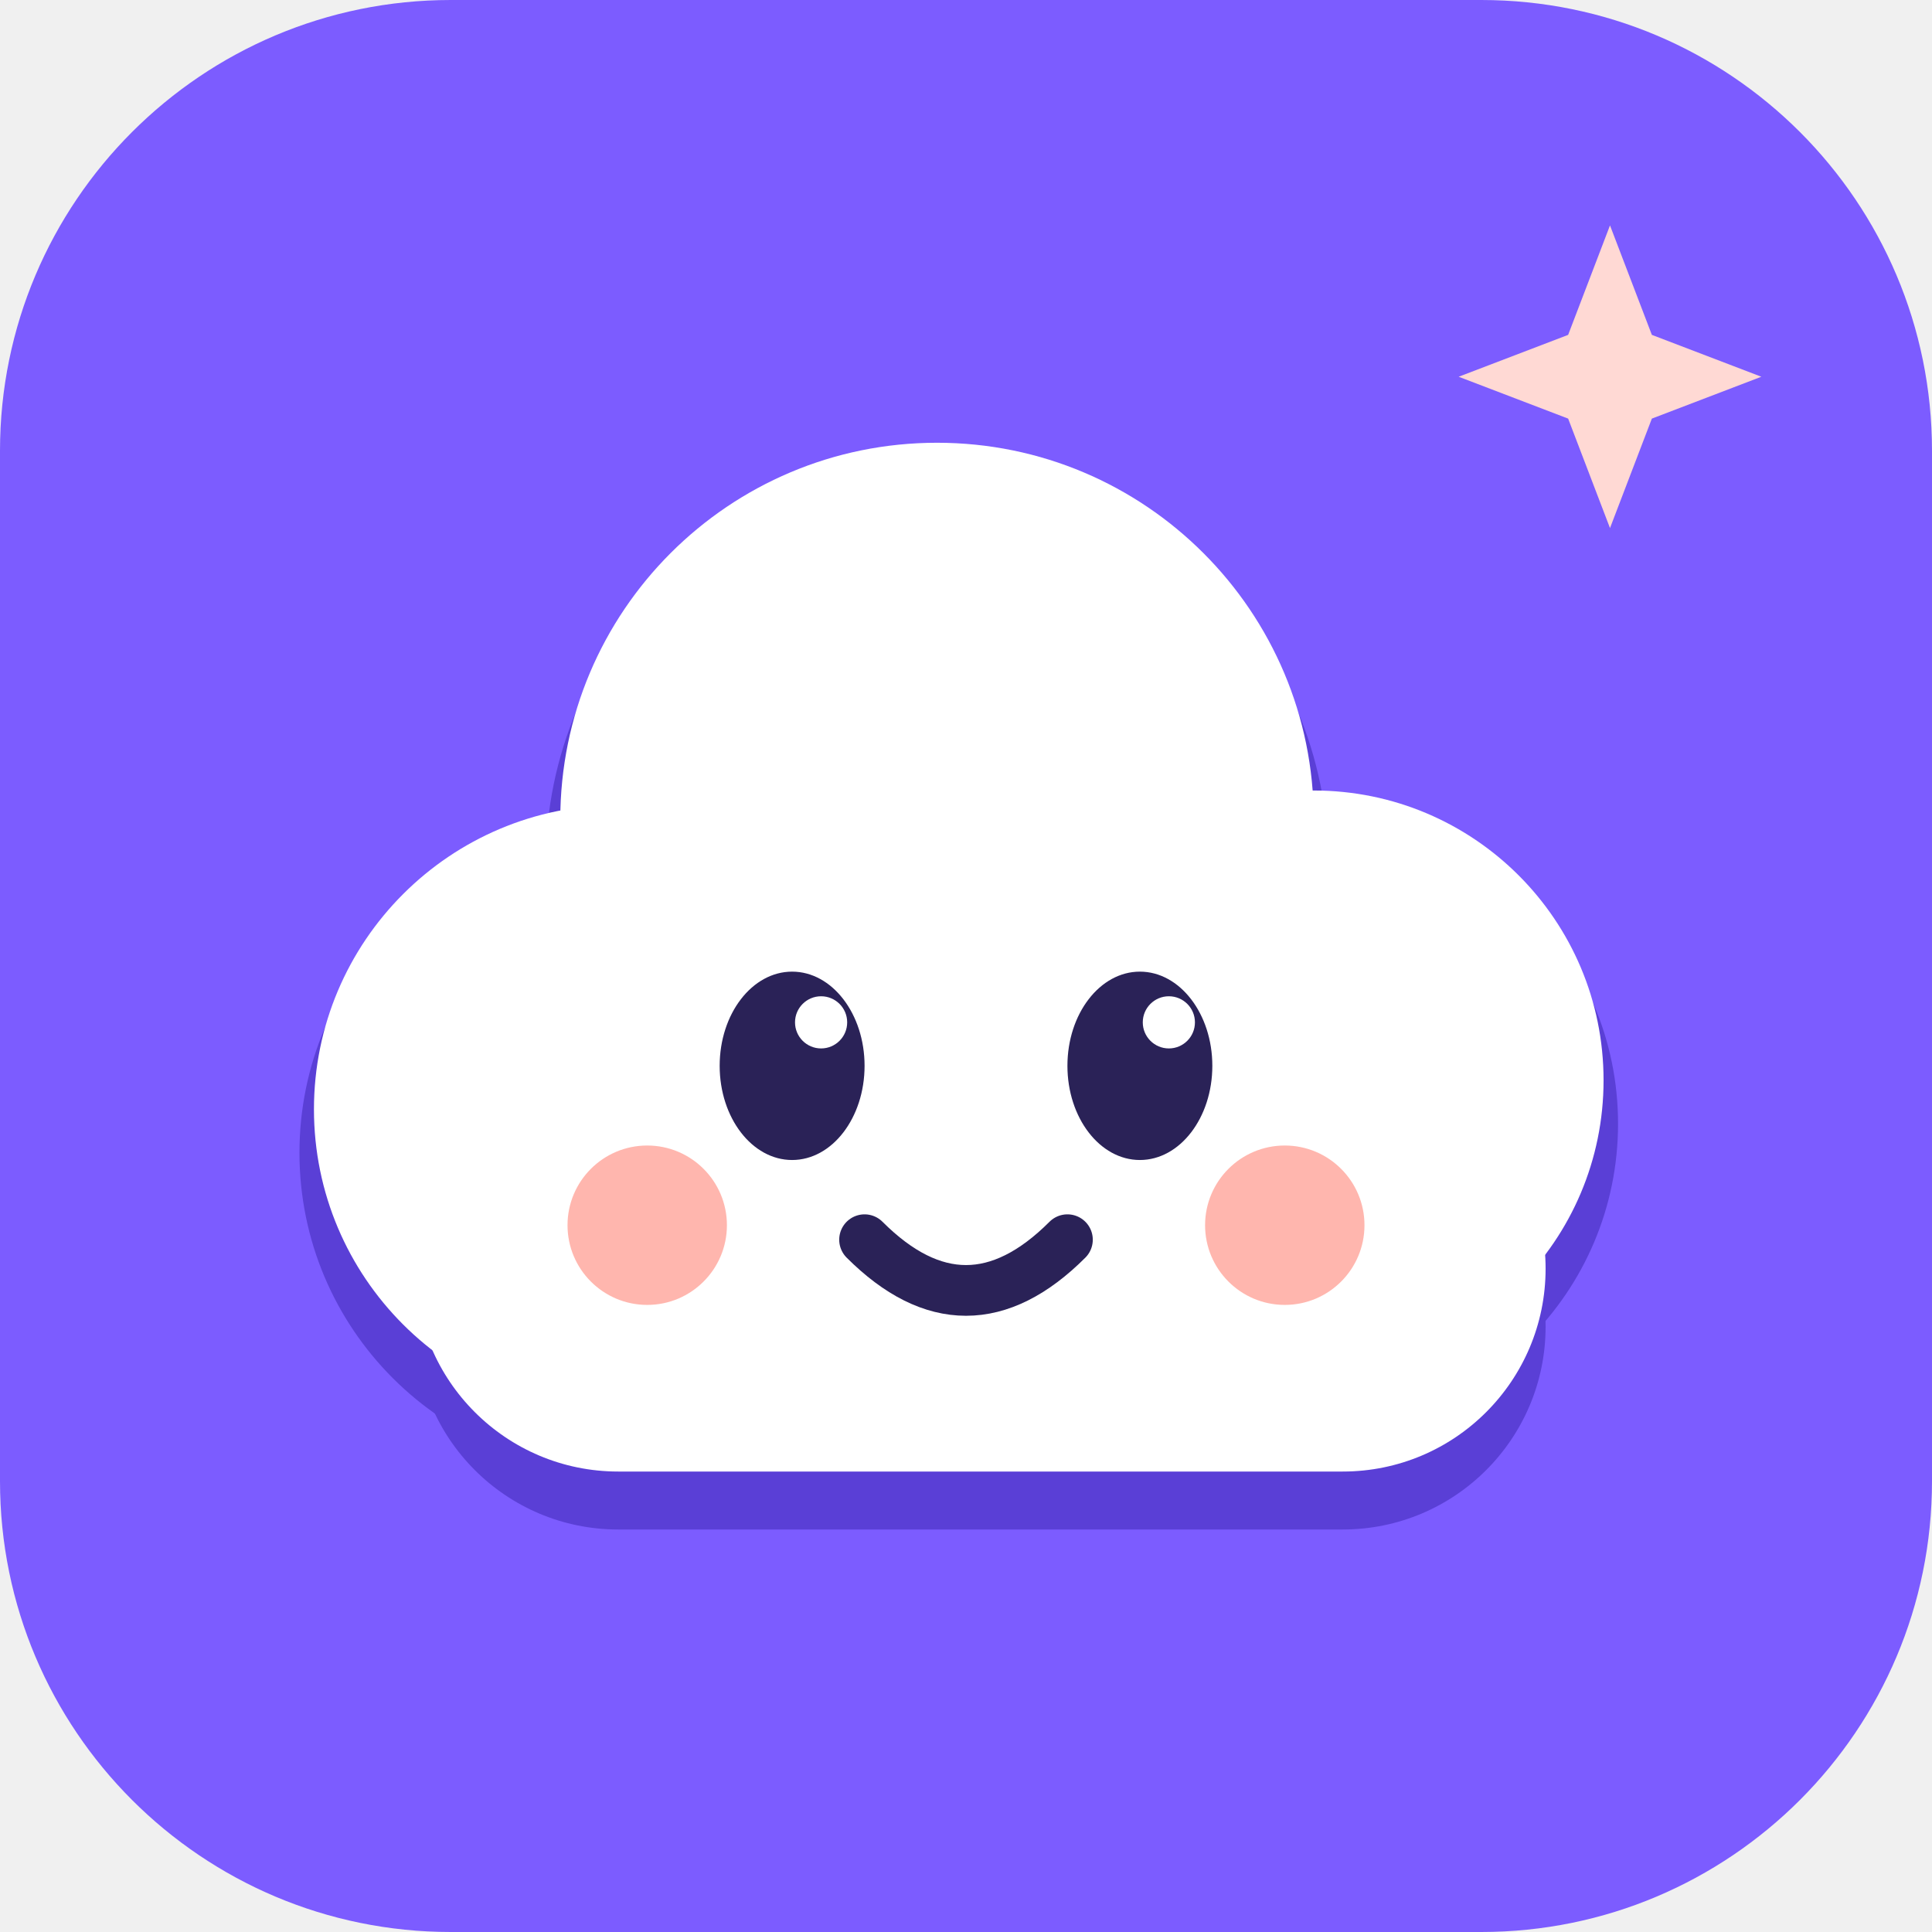
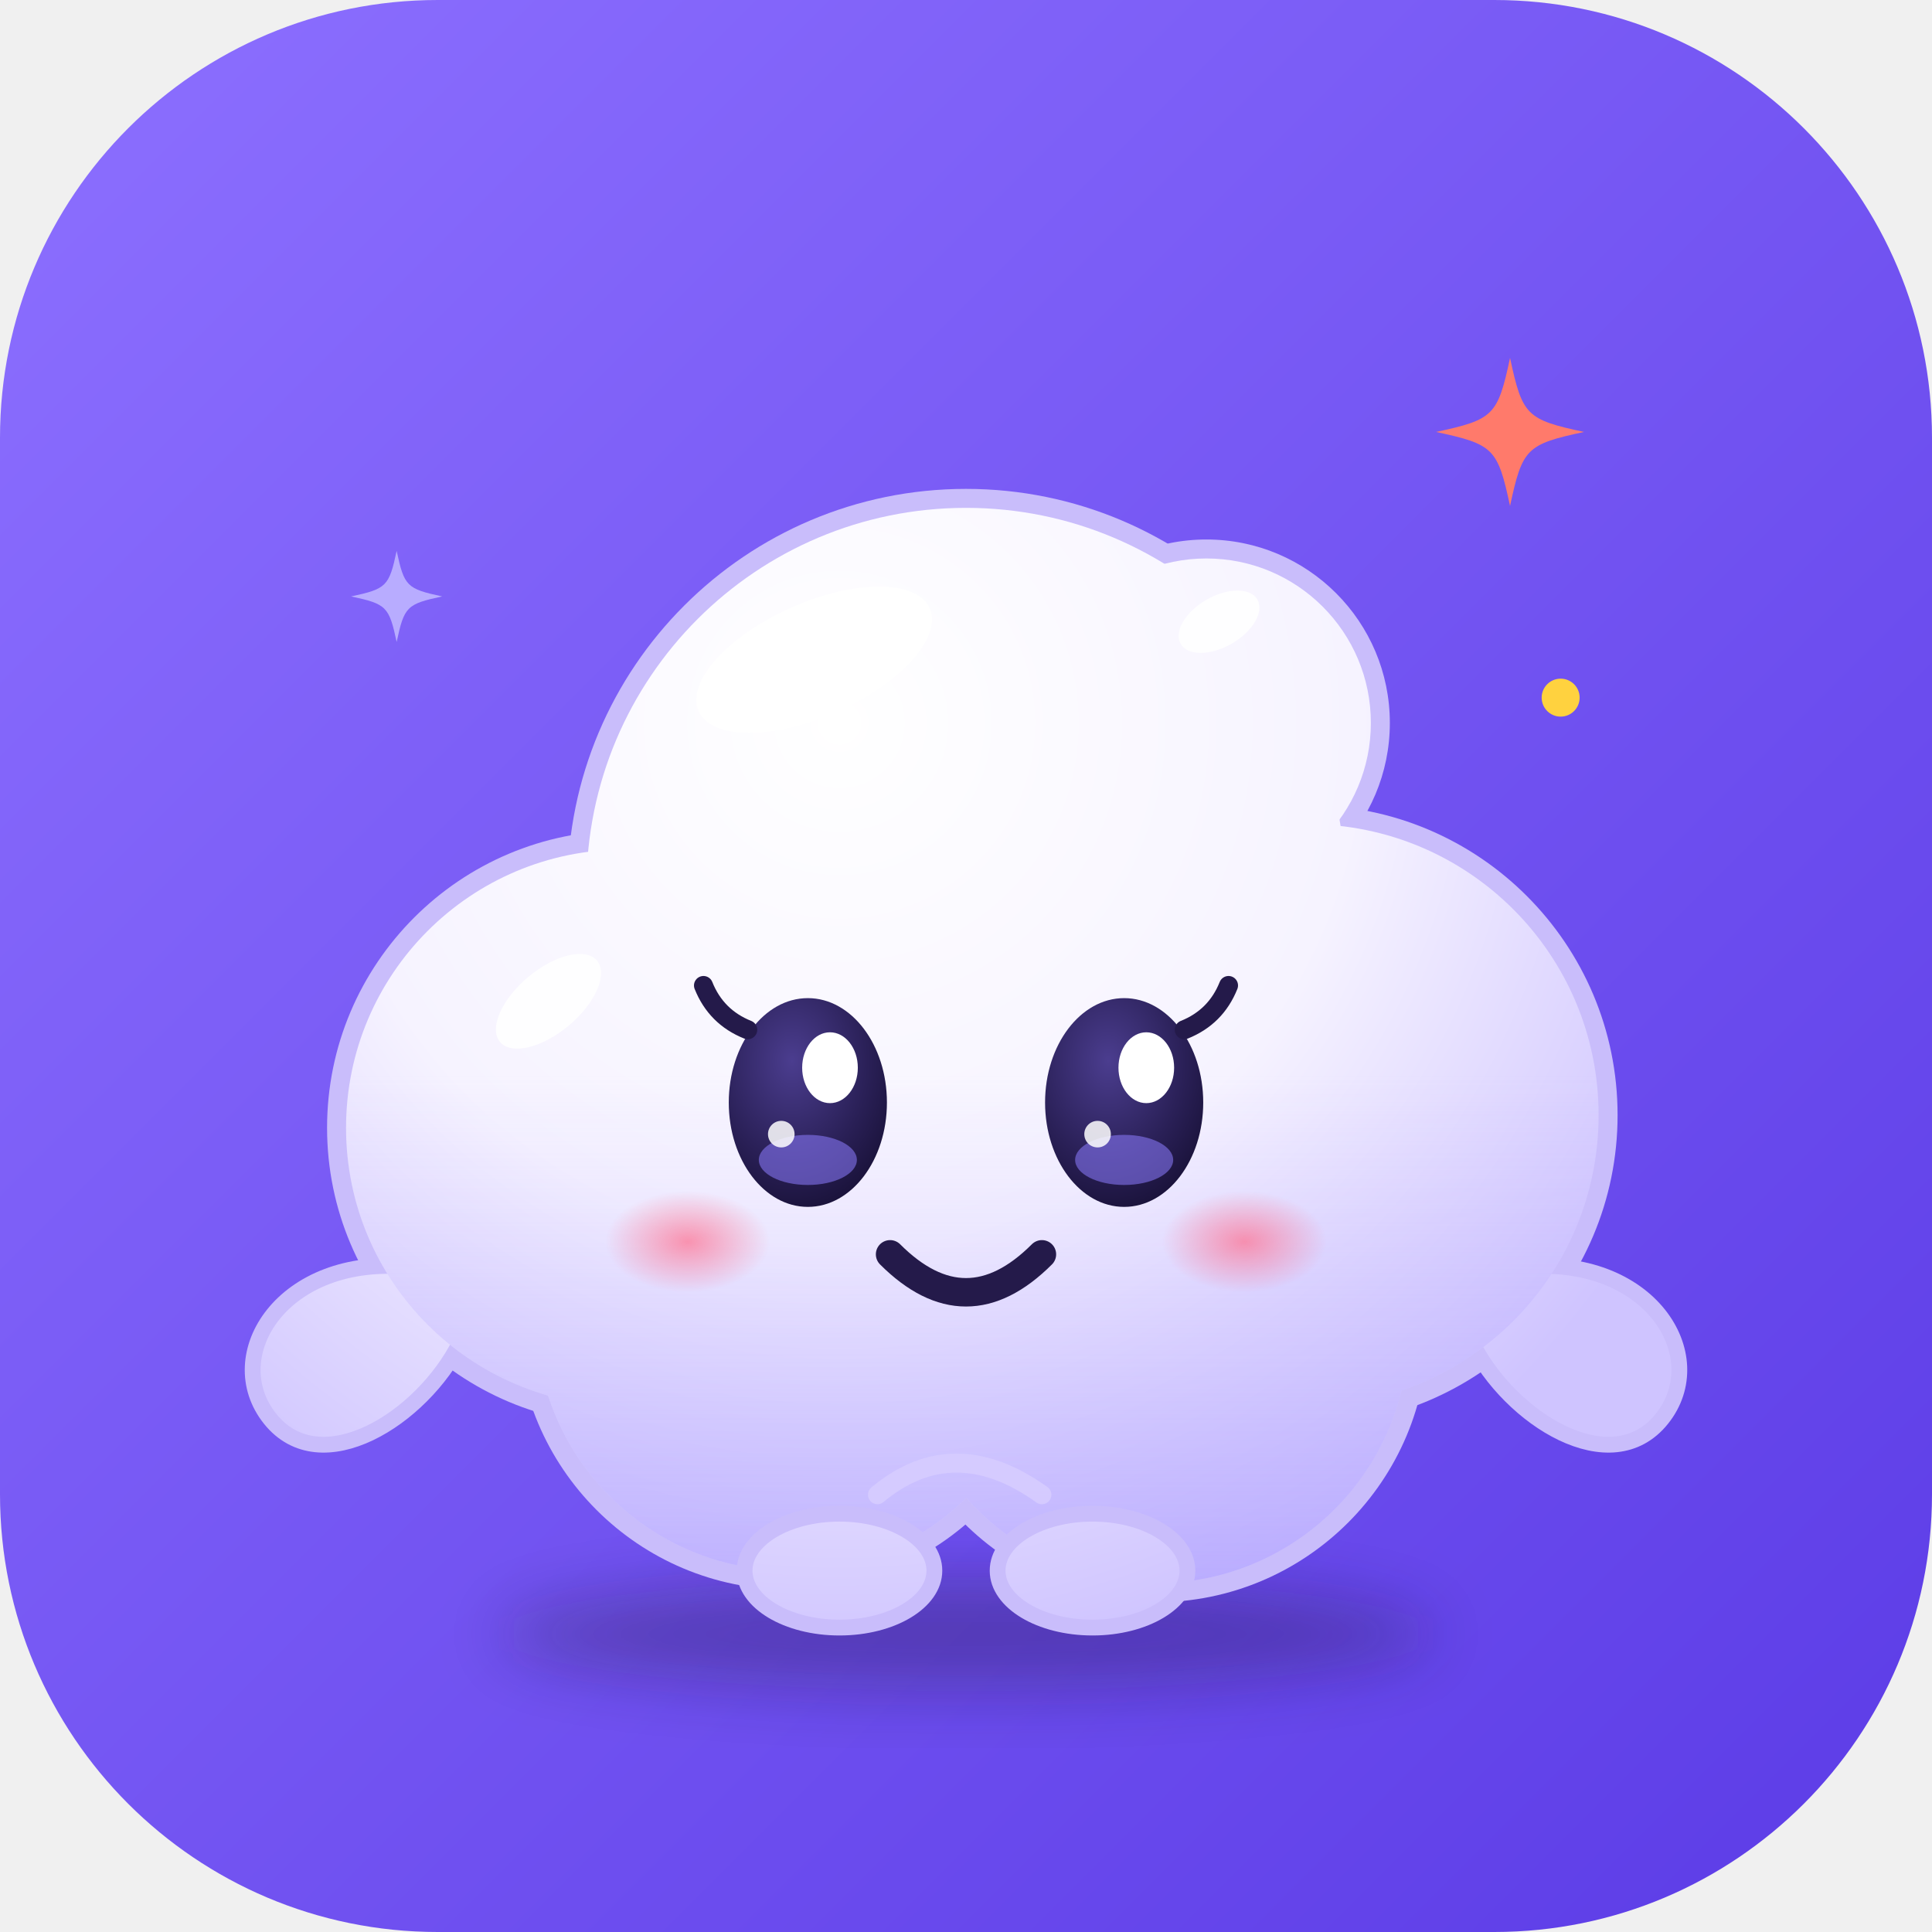
- <svg xmlns="http://www.w3.org/2000/svg" viewBox="0 0 120 120">
-   <rect width="120" height="120" rx="28" fill="#7c5cff" />
-   <g transform="translate(6 14) scale(.9)">
-     <g fill="#5a3fd6">
-       <circle cx="36" cy="64" r="22" />
-       <circle cx="58" cy="44" r="27" />
-       <circle cx="84" cy="62" r="21" />
-       <rect x="22" y="62" width="78" height="28" rx="14" />
+ <svg xmlns="http://www.w3.org/2000/svg" viewBox="0 0 512 512">
+   <defs>
+     <linearGradient id="iconbg" x1="0" y1="0" x2="1" y2="1">
+       <stop offset="0" stop-color="#8d70ff" />
+       <stop offset="1" stop-color="#5b3be6" />
+     </linearGradient>
+   </defs>
+   <rect width="512" height="512" rx="116" fill="url(#iconbg)" />
+   <svg x="28" y="34" width="456" height="456" viewBox="-16 -34 272 272">
+     <defs>
+       <radialGradient id="pf1body" gradientUnits="userSpaceOnUse" cx="100" cy="60" r="150">
+         <stop offset="0" stop-color="#ffffff" />
+         <stop offset=".55" stop-color="#f6f3ff" />
+         <stop offset="1" stop-color="#cfc4ff" />
+       </radialGradient>
+       <linearGradient id="pf1shadow" x1="0" y1="0" x2="0" y2="1">
+         <stop offset=".55" stop-color="#b9abff" stop-opacity="0" />
+         <stop offset="1" stop-color="#9d8cff" stop-opacity=".55" />
+       </linearGradient>
+       <radialGradient id="pf1eye" cx="40%" cy="30%" r="80%">
+         <stop offset="0" stop-color="#4b3d8f" />
+         <stop offset=".6" stop-color="#2a2057" />
+         <stop offset="1" stop-color="#160f33" />
+       </radialGradient>
+       <radialGradient id="pf1blush">
+         <stop offset="0" stop-color="#ff6f8e" stop-opacity=".7" />
+         <stop offset="1" stop-color="#ff6f8e" stop-opacity="0" />
+       </radialGradient>
+       <linearGradient id="pf1mouth" x1="0" y1="0" x2="0" y2="1">
+         <stop offset="0" stop-color="#5a2346" />
+         <stop offset="1" stop-color="#2e1030" />
+       </linearGradient>
+       <linearGradient id="pf1heart" x1="0" y1="0" x2="0" y2="1">
+         <stop offset="0" stop-color="#ff7a9a" />
+         <stop offset="1" stop-color="#ff2457" />
+       </linearGradient>
+       <linearGradient id="pf1shades" x1="0" y1="0" x2="0" y2="1">
+         <stop offset="0" stop-color="#3a2f6e" />
+         <stop offset="1" stop-color="#0e0a1c" />
+       </linearGradient>
+       <linearGradient id="pf1hat" x1="0" y1="0" x2="1" y2="1">
+         <stop offset="0" stop-color="#ff9a8a" />
+         <stop offset="1" stop-color="#ff5d6b" />
+       </linearGradient>
+       <filter id="pf1blur" x="-50%" y="-50%" width="200%" height="200%">
+         <feGaussianBlur stdDeviation="5" />
+       </filter>
+       <clipPath id="pf1clip">
+         <circle cx="120" cy="86" r="60" />
+         <circle cx="66" cy="124" r="44" />
+         <circle cx="174" cy="122" r="46" />
+         <circle cx="92" cy="154" r="40" />
+         <circle cx="150" cy="156" r="40" />
+         <circle cx="158" cy="60" r="26" />
+         <rect x="52" y="118" width="136" height="56" rx="28" />
+       </clipPath>
+     </defs>
+     <ellipse cx="120" cy="204" rx="74" ry="9" fill="#120c2a" opacity=".28" filter="url(#pf1blur)" />
+     <g fill="#c9bdfb">
+       <circle cx="120" cy="86" r="63" />
+       <circle cx="66" cy="124" r="47" />
+       <circle cx="174" cy="122" r="49" />
+       <circle cx="92" cy="154" r="43" />
+       <circle cx="150" cy="156" r="43" />
+       <circle cx="158" cy="60" r="29" />
+       <rect x="49" y="118" width="142" height="59" rx="31" />
    </g>
-     <g fill="#ffffff">
-       <circle cx="36" cy="61" r="21" />
-       <circle cx="58" cy="41" r="26" />
-       <circle cx="84" cy="59" r="20" />
-       <rect x="22" y="58" width="78" height="28" rx="14" />
+     <path d="M32 146 C12 144 2 160 10 170 C18 180 34 170 40 158Z" fill="url(#pf1body)" stroke="#c9bdfb" stroke-width="2.5" />
+     <path d="M208 146 C228 144 238 160 230 170 C222 180 206 170 200 158Z" fill="url(#pf1body)" stroke="#c9bdfb" stroke-width="2.5" />
+     <g fill="url(#pf1body)">
+       <circle cx="120" cy="86" r="60" />
+       <circle cx="66" cy="124" r="44" />
+       <circle cx="174" cy="122" r="46" />
+       <circle cx="92" cy="154" r="40" />
+       <circle cx="150" cy="156" r="40" />
+       <circle cx="158" cy="60" r="26" />
+       <rect x="52" y="118" width="136" height="56" rx="28" />
    </g>
-     <circle cx="38" cy="69" r="5.5" fill="#ff7a6b" opacity=".55" />
-     <circle cx="82" cy="69" r="5.5" fill="#ff7a6b" opacity=".55" />
-     <g fill="#2a2257">
-       <ellipse cx="48" cy="58" rx="5" ry="6.5" />
-       <ellipse cx="72" cy="58" rx="5" ry="6.5" />
+     <g clip-path="url(#pf1clip)">
+       <rect x="0" y="0" width="240" height="210" fill="url(#pf1shadow)" />
+       <g fill="none" stroke="#d6ccff" stroke-width="3" stroke-linecap="round" opacity=".9">
+         <path d="M106 182 Q118 172 132 182" />
+       </g>
+       <g fill="#ffffff" opacity=".9">
+         <ellipse cx="96" cy="50" rx="20" ry="9" transform="rotate(-24 96 50)" />
+         <ellipse cx="54" cy="104" rx="10" ry="5" transform="rotate(-40 54 104)" />
+         <ellipse cx="160" cy="44" rx="7" ry="4" transform="rotate(-30 160 44)" />
+       </g>
    </g>
-     <path d="M53 70 Q60 77 67 70" fill="none" stroke="#2a2257" stroke-width="3.5" stroke-linecap="round" />
-     <circle cx="50" cy="55" r="1.8" fill="#fff" />
-     <circle cx="74" cy="55" r="1.8" fill="#fff" />
-   </g>
-   <path d="M100 14 l2.6 6.8 6.8 2.6 -6.8 2.6 -2.6 6.8 -2.6 -6.8 -6.8 -2.6 6.8 -2.6z" fill="#ffd9d4" />
+     <g fill="url(#pf1body)" stroke="#c9bdfb" stroke-width="2.5">
+       <ellipse cx="100" cy="194" rx="15" ry="9" />
+       <ellipse cx="140" cy="194" rx="15" ry="9" />
+     </g>
+     <ellipse cx="76" cy="142" rx="13" ry="8" fill="url(#pf1blush)" />
+     <ellipse cx="164" cy="142" rx="13" ry="8" fill="url(#pf1blush)" />
+     <ellipse cx="95" cy="120" rx="12.5" ry="16.5" fill="url(#pf1eye)" />
+     <ellipse cx="95" cy="129.075" rx="7.75" ry="3.96" fill="#8d7cff" opacity=".55" />
+     <ellipse cx="98.5" cy="114.5" rx="4.4" ry="5.6" fill="#fff" />
+     <circle cx="90.8" cy="125" r="2.1" fill="#fff" opacity=".85" />
+     <path d="M85.5 108.5 q-5 -2 -7 -7" fill="none" stroke="#241a4a" stroke-width="3" stroke-linecap="round" />
+     <ellipse cx="145" cy="120" rx="12.5" ry="16.5" fill="url(#pf1eye)" />
+     <ellipse cx="145" cy="129.075" rx="7.75" ry="3.96" fill="#8d7cff" opacity=".55" />
+     <ellipse cx="148.5" cy="114.5" rx="4.4" ry="5.6" fill="#fff" />
+     <circle cx="140.8" cy="125" r="2.1" fill="#fff" opacity=".85" />
+     <path d="M154.5 108.5 q5 -2 7 -7" fill="none" stroke="#241a4a" stroke-width="3" stroke-linecap="round" />
+     <path d="M108 144 Q120 156 132 144" fill="none" stroke="#241a4a" stroke-width="4.5" stroke-linecap="round" />
+     <path d="M206 2.3 C207.95 11.4 208.6 12.05 217.7 14 C208.6 15.95 207.95 16.6 206 25.7 C204.05 16.6 203.4 15.95 194.3 14 C203.4 12.05 204.05 11.4 206 2.3Z" fill="#ff7a6b" />
+     <path d="M30 32.8 C31.2 38.4 31.6 38.8 37.2 40 C31.6 41.2 31.2 41.6 30 47.2 C28.8 41.6 28.4 41.2 22.8 40 C28.4 38.8 28.8 38.4 30 32.8Z" fill="#b8acff" />
+     <circle cx="214" cy="56" r="3" fill="#ffd23f" />
+   </svg>
</svg>
